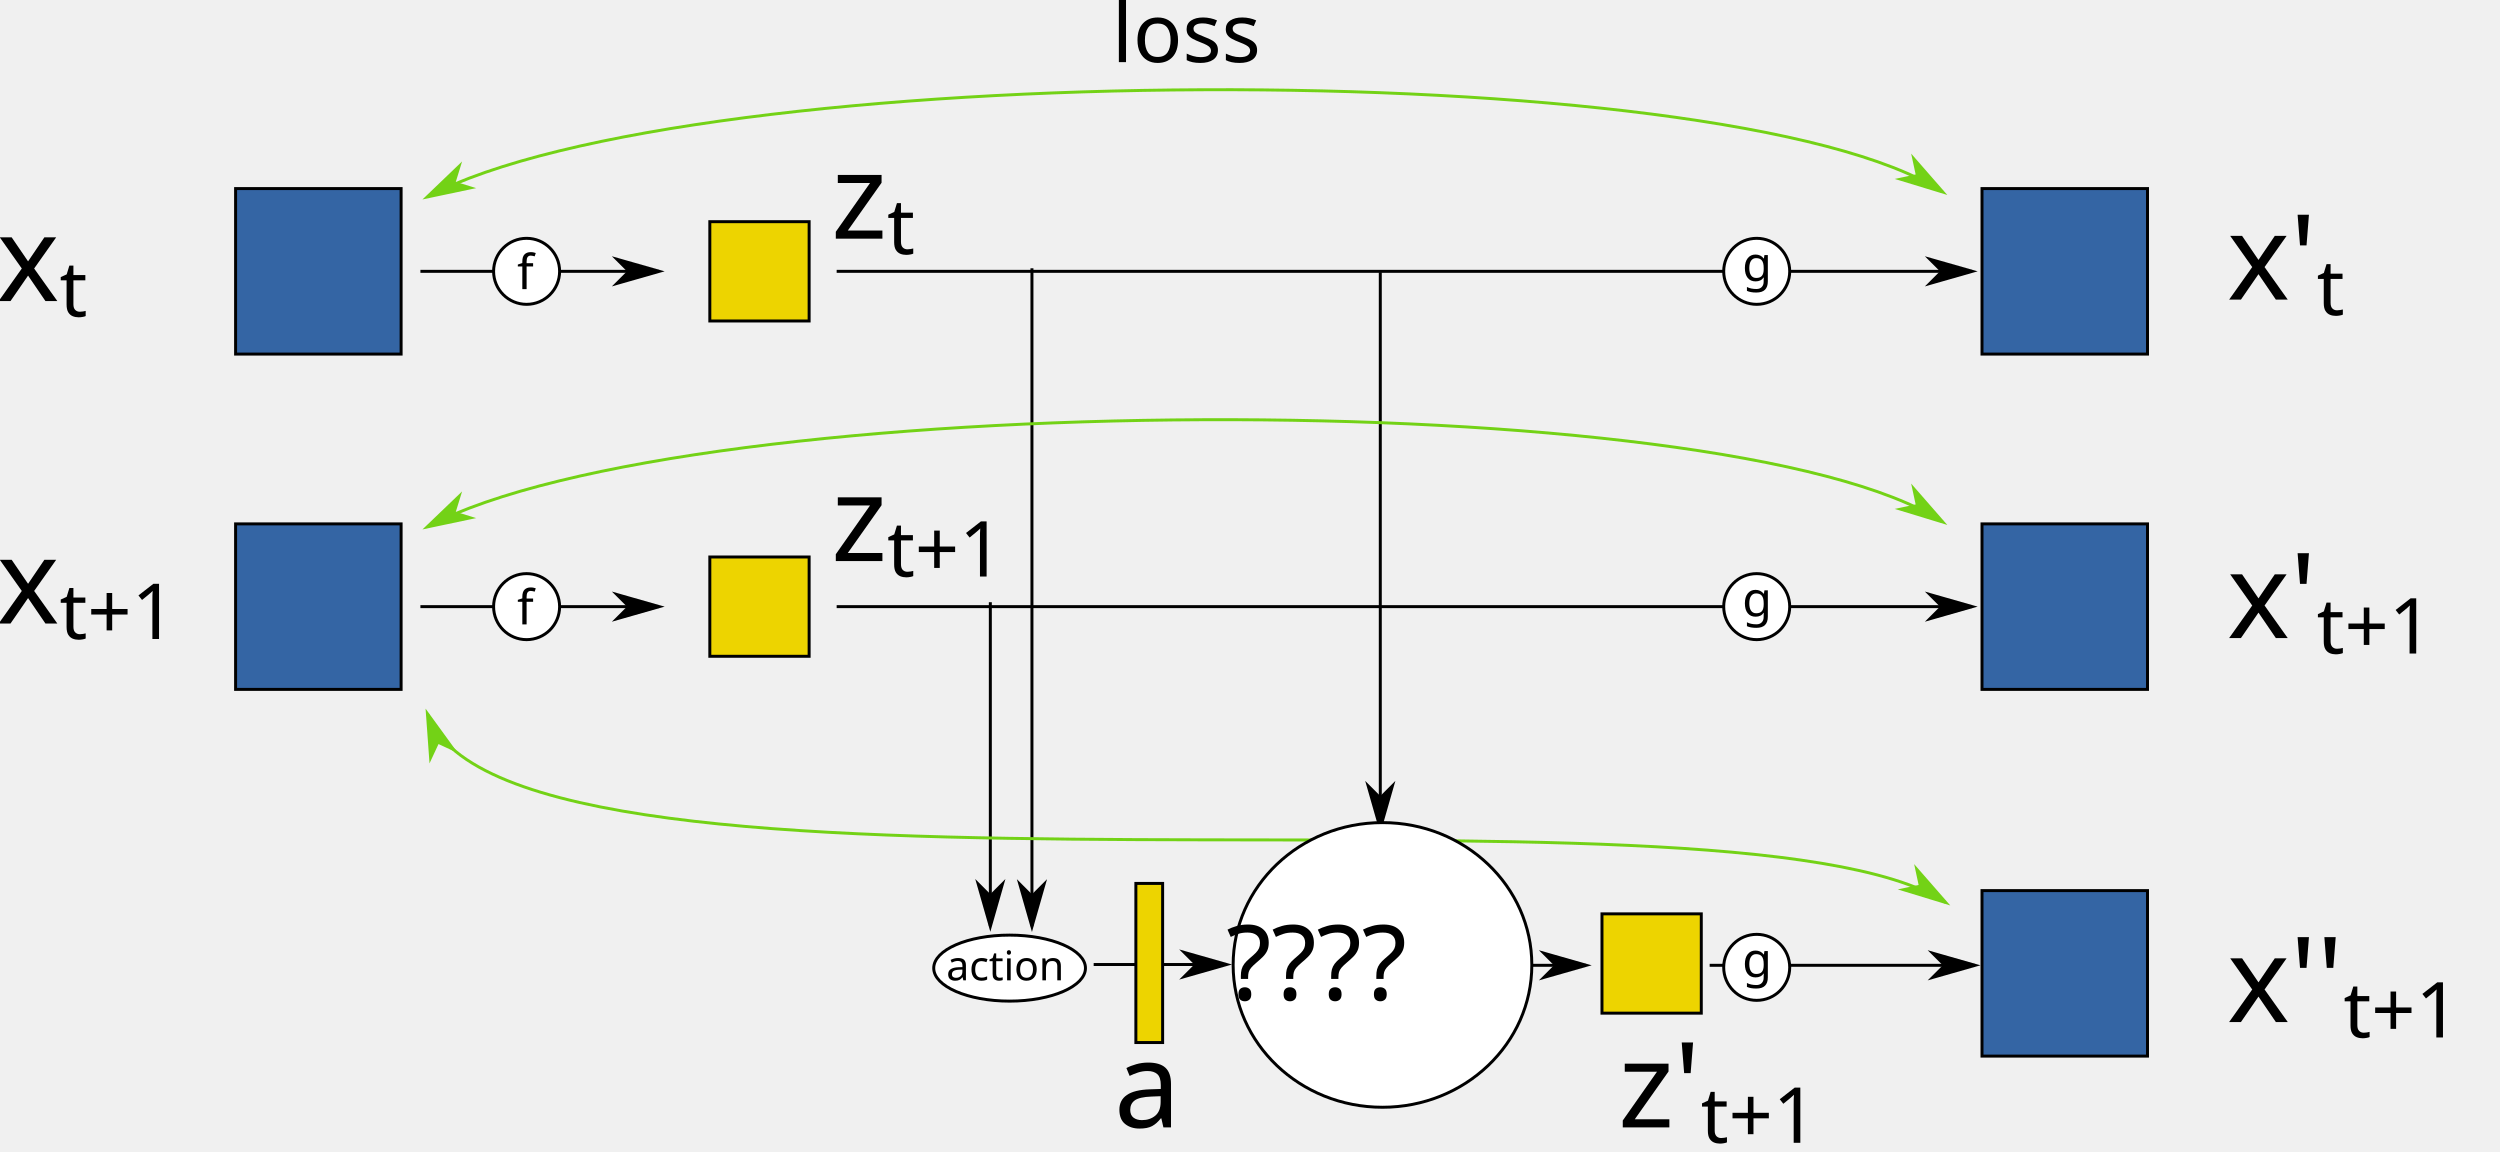
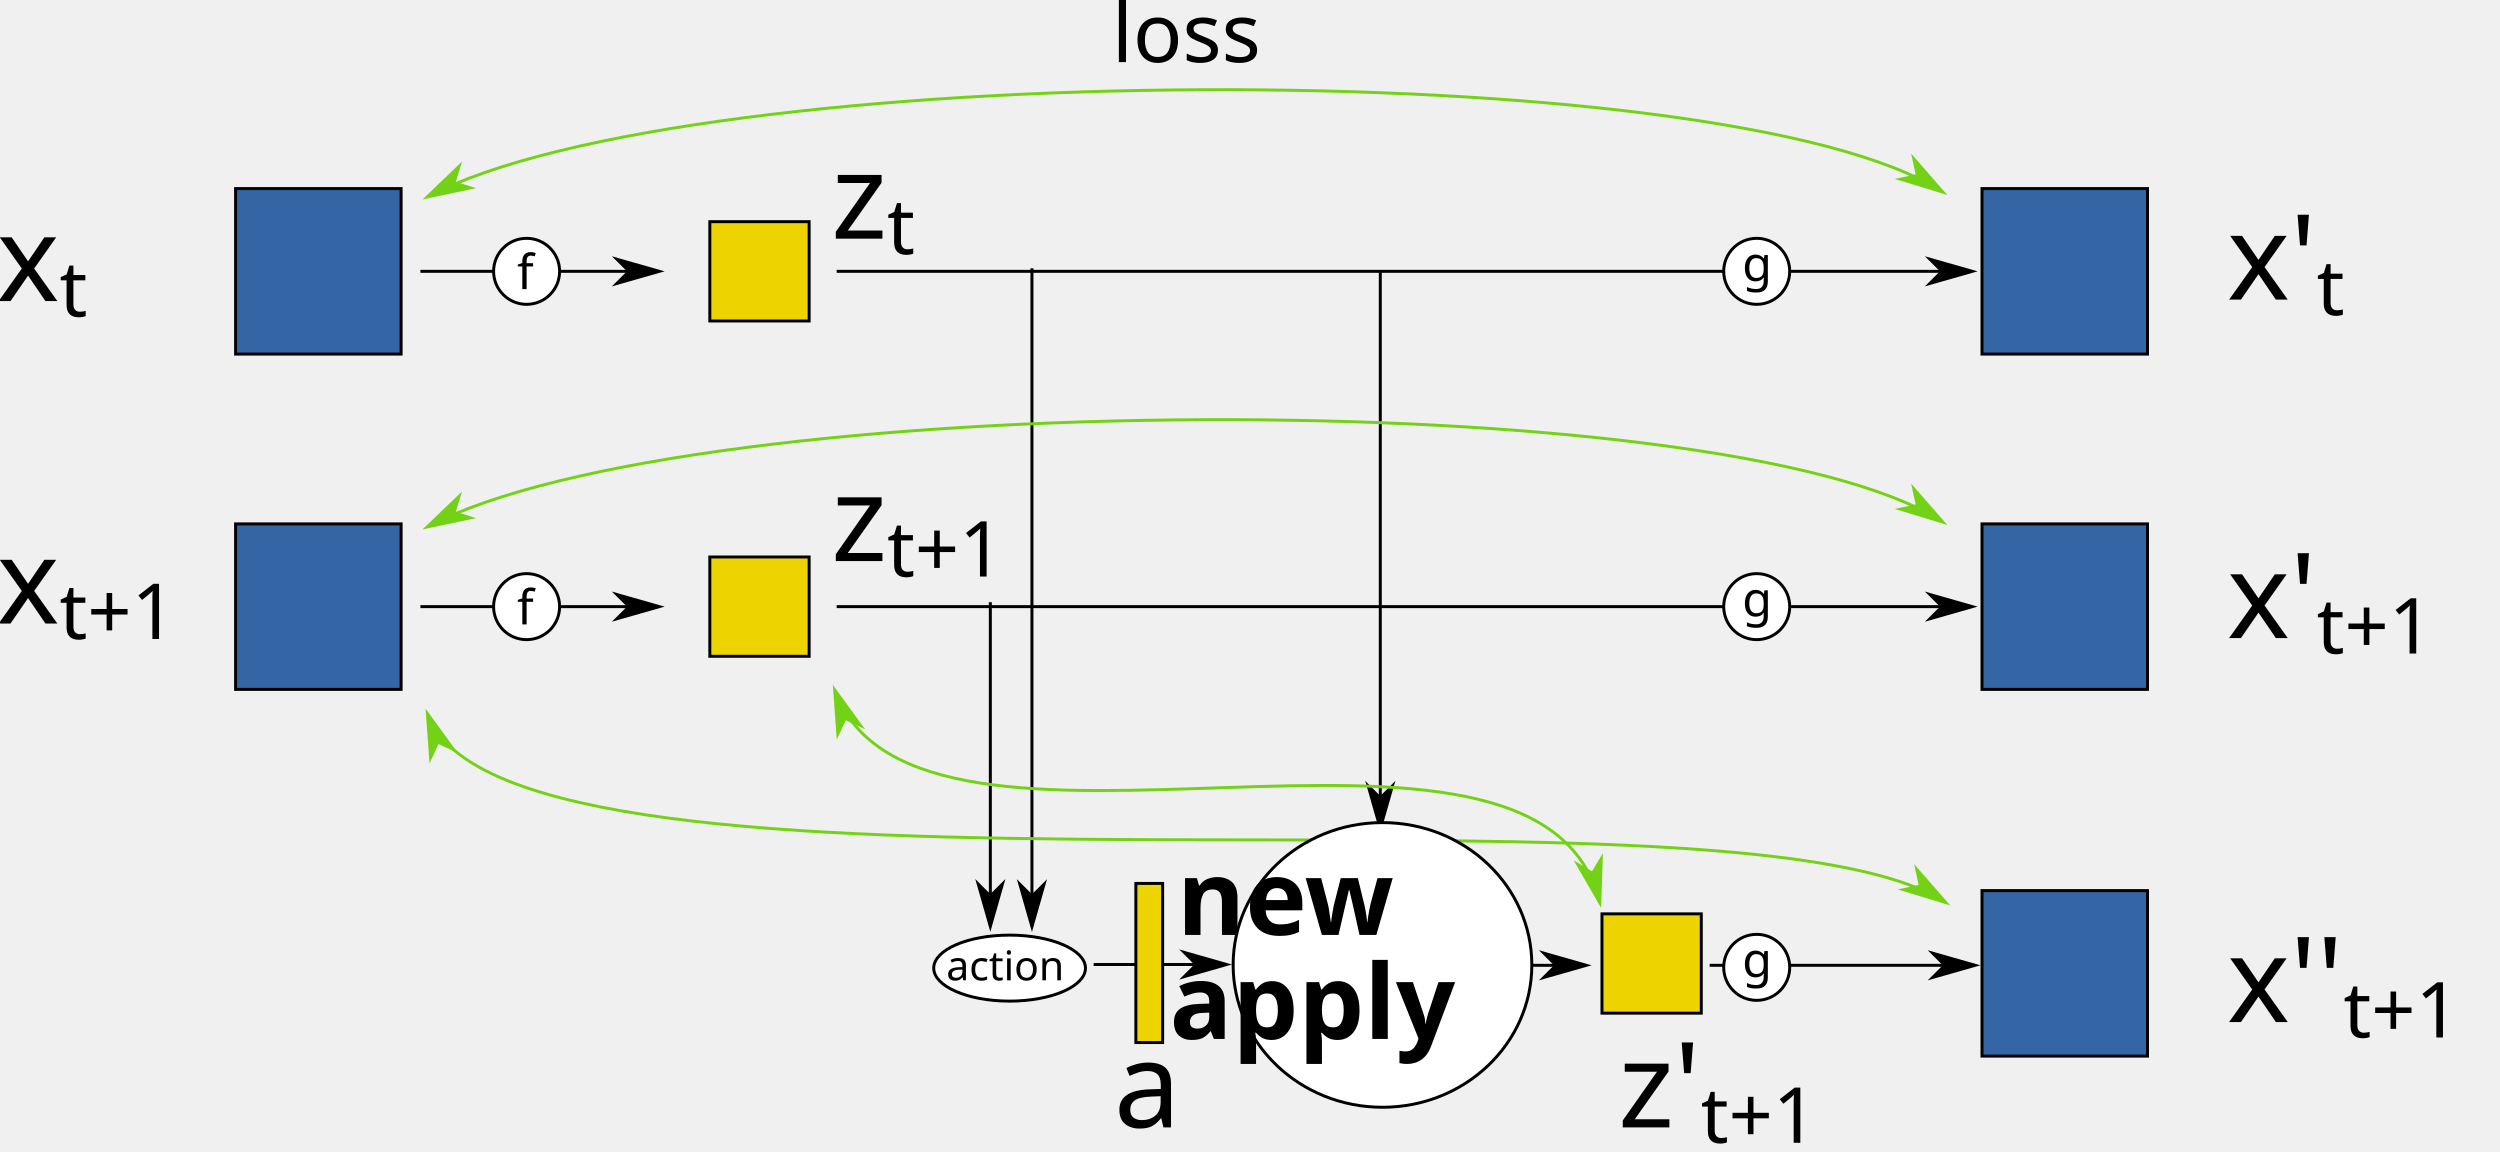
<svg xmlns="http://www.w3.org/2000/svg" width="237.342mm" height="109.286mm" viewBox="0 0 840.977 387.235" id="svg6614" version="1.1">
  <defs id="defs6616">
    <marker orient="auto" refY="0.0" refX="0.0" id="marker6336" style="overflow:visible;">
      <path id="path6083" d="M 0.0,0.0 L 5.0,-5.0 L -12.5,0.0 L 5.0,5.0 L 0.0,0.0 z " style="fill-rule:evenodd;stroke:#0000ff;stroke-width:1pt;stroke-opacity:1;fill:#0000ff;fill-opacity:1" transform="scale(0.8) rotate(180) translate(12.5,0)" />
    </marker>
    <marker style="overflow:visible" id="marker5904" refX="0" refY="0" orient="auto">
      <path transform="matrix(0.8,0,0,0.8,10,0)" style="fill:#0000ff;fill-opacity:1;fill-rule:evenodd;stroke:#0000ff;stroke-width:1pt;stroke-opacity:1" d="M 0,0 5,-5 -12.5,0 5,5 0,0 Z" id="path5906" />
    </marker>
    <marker style="overflow:visible" id="marker10167-4" refX="0" refY="0" orient="auto">
      <path transform="matrix(-0.8,0,0,-0.8,-10,0)" style="fill:#000000;fill-opacity:1;fill-rule:evenodd;stroke:#000000;stroke-width:1pt;stroke-opacity:1" d="M 0,0 5,-5 -12.5,0 5,5 0,0 Z" id="path10169-5" />
    </marker>
    <marker orient="auto" refY="0" refX="0" id="marker6888-5-0" style="overflow:visible">
      <path id="path6890-0-6" d="M 0,0 5,-5 -12.5,0 5,5 0,0 Z" style="fill:#000000;fill-opacity:1;fill-rule:evenodd;stroke:#000000;stroke-width:1pt;stroke-opacity:1" transform="matrix(-0.8,0,0,-0.8,-10,0)" />
    </marker>
    <marker orient="auto" refY="0" refX="0" id="marker6888-6" style="overflow:visible">
      <path id="path6890-1" d="M 0,0 5,-5 -12.5,0 5,5 0,0 Z" style="fill:#000000;fill-opacity:1;fill-rule:evenodd;stroke:#000000;stroke-width:1pt;stroke-opacity:1" transform="matrix(-0.8,0,0,-0.8,-10,0)" />
    </marker>
    <marker orient="auto" refY="0" refX="0" id="marker6888-5" style="overflow:visible">
      <path id="path6890-0" d="M 0,0 5,-5 -12.5,0 5,5 0,0 Z" style="fill:#000000;fill-opacity:1;fill-rule:evenodd;stroke:#000000;stroke-width:1pt;stroke-opacity:1" transform="matrix(-0.8,0,0,-0.8,-10,0)" />
    </marker>
    <marker style="overflow:visible" id="marker10167" refX="0" refY="0" orient="auto">
      <path transform="matrix(-0.8,0,0,-0.8,-10,0)" style="fill:#000000;fill-opacity:1;fill-rule:evenodd;stroke:#000000;stroke-width:1pt;stroke-opacity:1" d="M 0,0 5,-5 -12.5,0 5,5 0,0 Z" id="path10169" />
    </marker>
    <marker orient="auto" refY="0" refX="0" id="marker43100" style="overflow:visible">
      <path id="path43102" d="M 0,0 5,-5 -12.5,0 5,5 0,0 Z" style="fill:#73d216;fill-opacity:1;fill-rule:evenodd;stroke:#73d216;stroke-width:1pt;stroke-opacity:1" transform="matrix(-0.8,0,0,-0.8,-10,0)" />
    </marker>
    <marker style="overflow:visible" id="marker43917" refX="0" refY="0" orient="auto">
      <path transform="matrix(-0.8,0,0,-0.8,-10,0)" style="fill:#000000;fill-opacity:1;fill-rule:evenodd;stroke:#000000;stroke-width:1pt;stroke-opacity:1" d="M 0,0 5,-5 -12.5,0 5,5 0,0 Z" id="path43919" />
    </marker>
    <marker style="overflow:visible" id="marker43526" refX="0" refY="0" orient="auto">
      <path transform="matrix(-0.8,0,0,-0.8,-10,0)" style="fill:#000000;fill-opacity:1;fill-rule:evenodd;stroke:#000000;stroke-width:1pt;stroke-opacity:1" d="M 0,0 5,-5 -12.5,0 5,5 0,0 Z" id="path43528" />
    </marker>
    <marker style="overflow:visible" id="marker44314" refX="0" refY="0" orient="auto">
      <path transform="matrix(-0.8,0,0,-0.8,-10,0)" style="fill:#000000;fill-opacity:1;fill-rule:evenodd;stroke:#000000;stroke-width:1pt;stroke-opacity:1" d="M 0,0 5,-5 -12.5,0 5,5 0,0 Z" id="path44316" />
    </marker>
    <marker orient="auto" refY="0" refX="0" id="Arrow1Lstart" style="overflow:visible">
      <path id="path4263" d="M 0,0 5,-5 -12.5,0 5,5 0,0 Z" style="fill:#73d216;fill-opacity:1;fill-rule:evenodd;stroke:#73d216;stroke-width:1pt;stroke-opacity:1" transform="matrix(0.8,0,0,0.8,10,0)" />
    </marker>
    <marker style="overflow:visible" id="marker6160" refX="0" refY="0" orient="auto">
      <path transform="matrix(-0.8,0,0,-0.8,-10,0)" style="fill:#73d216;fill-opacity:1;fill-rule:evenodd;stroke:#73d216;stroke-width:1pt;stroke-opacity:1" d="M 0,0 5,-5 -12.5,0 5,5 0,0 Z" id="path6162" />
    </marker>
    <marker orient="auto" refY="0" refX="0" id="Arrow1Lend-1" style="overflow:visible">
      <path id="path4266-8" d="M 0,0 5,-5 -12.5,0 5,5 0,0 Z" style="fill:#000000;fill-opacity:1;fill-rule:evenodd;stroke:#000000;stroke-width:1pt;stroke-opacity:1" transform="matrix(-0.8,0,0,-0.8,-10,0)" />
    </marker>
    <marker orient="auto" refY="0" refX="0" id="Arrow1Lend" style="overflow:visible">
      <path id="path4266" d="M 0,0 5,-5 -12.5,0 5,5 0,0 Z" style="fill:#000000;fill-opacity:1;fill-rule:evenodd;stroke:#000000;stroke-width:1pt;stroke-opacity:1" transform="matrix(-0.8,0,0,-0.8,-10,0)" />
    </marker>
    <marker style="overflow:visible" id="marker10167-47" refX="0" refY="0" orient="auto">
      <path transform="matrix(-0.8,0,0,-0.8,-10,0)" style="fill:#000000;fill-opacity:1;fill-rule:evenodd;stroke:#000000;stroke-width:1pt;stroke-opacity:1" d="M 0,0 5,-5 -12.5,0 5,5 0,0 Z" id="path10169-4" />
    </marker>
    <marker orient="auto" refY="0" refX="0" id="Arrow1Lend-3" style="overflow:visible">
      <path id="path4266-6" d="M 0,0 5,-5 -12.5,0 5,5 0,0 Z" style="fill:#000000;fill-opacity:1;fill-rule:evenodd;stroke:#000000;stroke-width:1pt;stroke-opacity:1" transform="matrix(-0.8,0,0,-0.8,-10,0)" />
    </marker>
    <marker orient="auto" refY="0" refX="0" id="Arrow1Lend-3-5" style="overflow:visible">
      <path id="path4266-6-3" d="M 0,0 5,-5 -12.5,0 5,5 0,0 Z" style="fill:#000000;fill-opacity:1;fill-rule:evenodd;stroke:#000000;stroke-width:1pt;stroke-opacity:1" transform="matrix(-0.8,0,0,-0.8,-10,0)" />
    </marker>
    <marker style="overflow:visible" id="marker44314-9" refX="0" refY="0" orient="auto">
      <path transform="matrix(-0.8,0,0,-0.8,-10,0)" style="fill:#000000;fill-opacity:1;fill-rule:evenodd;stroke:#000000;stroke-width:1pt;stroke-opacity:1" d="M 0,0 5,-5 -12.5,0 5,5 0,0 Z" id="path44316-3" />
    </marker>
    <marker style="overflow:visible" id="marker44314-0" refX="0" refY="0" orient="auto">
      <path transform="matrix(-0.8,0,0,-0.8,-10,0)" style="fill:#000000;fill-opacity:1;fill-rule:evenodd;stroke:#000000;stroke-width:1pt;stroke-opacity:1" d="M 0,0 5,-5 -12.5,0 5,5 0,0 Z" id="path44316-6" />
    </marker>
    <marker style="overflow:visible" id="marker43917-6" refX="0" refY="0" orient="auto">
      <path transform="matrix(-0.8,0,0,-0.8,-10,0)" style="fill:#000000;fill-opacity:1;fill-rule:evenodd;stroke:#000000;stroke-width:1pt;stroke-opacity:1" d="M 0,0 5,-5 -12.5,0 5,5 0,0 Z" id="path43919-1" />
    </marker>
    <marker orient="auto" refY="0" refX="0" id="Arrow1Lstart-1" style="overflow:visible">
      <path id="path4263-9" d="M 0,0 5,-5 -12.5,0 5,5 0,0 Z" style="fill:#73d216;fill-opacity:1;fill-rule:evenodd;stroke:#73d216;stroke-width:1pt;stroke-opacity:1" transform="matrix(0.8,0,0,0.8,10,0)" />
    </marker>
    <marker style="overflow:visible" id="marker6160-4" refX="0" refY="0" orient="auto">
      <path transform="matrix(-0.8,0,0,-0.8,-10,0)" style="fill:#73d216;fill-opacity:1;fill-rule:evenodd;stroke:#73d216;stroke-width:1pt;stroke-opacity:1" d="M 0,0 5,-5 -12.5,0 5,5 0,0 Z" id="path6162-7" />
    </marker>
    <marker orient="auto" refY="0" refX="0" id="Arrow1Lstart-0" style="overflow:visible">
      <path id="path4263-3" d="M 0,0 5,-5 -12.5,0 5,5 0,0 Z" style="fill:#73d216;fill-opacity:1;fill-rule:evenodd;stroke:#73d216;stroke-width:1pt;stroke-opacity:1" transform="matrix(0.8,0,0,0.8,10,0)" />
    </marker>
    <marker style="overflow:visible" id="marker6160-6" refX="0" refY="0" orient="auto">
      <path transform="matrix(-0.8,0,0,-0.8,-10,0)" style="fill:#73d216;fill-opacity:1;fill-rule:evenodd;stroke:#73d216;stroke-width:1pt;stroke-opacity:1" d="M 0,0 5,-5 -12.5,0 5,5 0,0 Z" id="path6162-1" />
    </marker>
    <marker style="overflow:visible" id="marker5904-2" refX="0" refY="0" orient="auto">
      <path transform="matrix(0.8,0,0,0.8,10,0)" style="fill:#0000ff;fill-opacity:1;fill-rule:evenodd;stroke:#0000ff;stroke-width:1pt;stroke-opacity:1" d="M 0,0 5,-5 -12.5,0 5,5 0,0 Z" id="path5906-7" />
    </marker>
    <marker orient="auto" refY="0" refX="0" id="marker6336-0" style="overflow:visible">
      <path id="path6083-9" d="M 0,0 5,-5 -12.5,0 5,5 0,0 Z" style="fill:#0000ff;fill-opacity:1;fill-rule:evenodd;stroke:#0000ff;stroke-width:1pt;stroke-opacity:1" transform="matrix(-0.8,0,0,-0.8,-10,0)" />
+     </marker>
+     <marker orient="auto" refY="0" refX="0" id="Arrow1Lstart-0-3" style="overflow:visible">
+       <path id="path4263-3-6" d="M 0,0 5,-5 -12.5,0 5,5 0,0 Z" style="fill:#73d216;fill-opacity:1;fill-rule:evenodd;stroke:#73d216;stroke-width:1pt;stroke-opacity:1" transform="matrix(0.8,0,0,0.8,10,0)" />
+     </marker>
+     <marker style="overflow:visible" id="marker6160-6-7" refX="0" refY="0" orient="auto">
+       <path transform="matrix(-0.8,0,0,-0.8,-10,0)" style="fill:#73d216;fill-opacity:1;fill-rule:evenodd;stroke:#73d216;stroke-width:1pt;stroke-opacity:1" d="M 0,0 5,-5 -12.5,0 5,5 0,0 Z" id="path6162-1-5" />
    </marker>
  </defs>
  <g id="layer1" transform="translate(71.0661,-87.30955)">
    <path style="fill:none;fill-rule:evenodd;stroke:#000000;stroke-width:1px;stroke-linecap:butt;stroke-linejoin:miter;stroke-opacity:1;marker-end:url(#Arrow1Lend-3)" d="m 210.377,178.583 381.887,0" id="path3457-7" />
    <rect style="fill:#3465a4;fill-rule:evenodd;stroke:#000000;stroke-width:1px;stroke-linecap:butt;stroke-linejoin:miter;stroke-opacity:1" id="rect3336" width="55.673" height="55.673" x="8.187" y="150.746" />
    <text xml:space="preserve" style="font-style:normal;font-weight:normal;font-size:40px;line-height:125%;font-family:sans-serif;letter-spacing:0px;word-spacing:0px;fill:#000000;fill-opacity:1;stroke:none;stroke-width:1px;stroke-linecap:butt;stroke-linejoin:miter;stroke-opacity:1" x="-72.218" y="188.587" id="text3338">
      <tspan id="tspan3340" x="-72.218" y="188.587">x<tspan style="font-size:65%;baseline-shift:sub" id="tspan3342">t</tspan>
      </tspan>
    </text>
    <rect style="fill:#3465a4;fill-rule:evenodd;stroke:#000000;stroke-width:1px;stroke-linecap:butt;stroke-linejoin:miter;stroke-opacity:1" id="rect3336-3" width="55.673" height="55.673" x="8.187" y="263.541" />
    <text xml:space="preserve" style="font-style:normal;font-weight:normal;font-size:40px;line-height:125%;font-family:sans-serif;letter-spacing:0px;word-spacing:0px;fill:#000000;fill-opacity:1;stroke:none;stroke-width:1px;stroke-linecap:butt;stroke-linejoin:miter;stroke-opacity:1" x="-72.218" y="297.057" id="text3338-6">
      <tspan id="tspan3340-7" x="-72.218" y="297.057">x<tspan style="font-size:65%;baseline-shift:sub" id="tspan3342-5">t+1</tspan>
      </tspan>
    </text>
    <rect style="fill:#edd400;fill-rule:evenodd;stroke:#000000;stroke-width:1px;stroke-linecap:butt;stroke-linejoin:miter;stroke-opacity:1" id="rect3368" width="33.404" height="33.404" x="167.712" y="161.881" />
    <text xml:space="preserve" style="font-style:normal;font-weight:normal;font-size:40px;line-height:125%;font-family:sans-serif;letter-spacing:0px;word-spacing:0px;fill:#000000;fill-opacity:1;stroke:none;stroke-width:1px;stroke-linecap:butt;stroke-linejoin:miter;stroke-opacity:1" x="208.53" y="167.587" id="text3370">
      <tspan id="tspan3372" x="208.53" y="167.587">z<tspan style="font-size:65%;baseline-shift:sub" id="tspan3397">t</tspan>
      </tspan>
    </text>
    <rect style="fill:#edd400;fill-rule:evenodd;stroke:#000000;stroke-width:1px;stroke-linecap:butt;stroke-linejoin:miter;stroke-opacity:1" id="rect3368-3" width="33.404" height="33.404" x="167.712" y="274.675" />
    <text xml:space="preserve" style="font-style:normal;font-weight:normal;font-size:40px;line-height:125%;font-family:sans-serif;letter-spacing:0px;word-spacing:0px;fill:#000000;fill-opacity:1;stroke:none;stroke-width:1px;stroke-linecap:butt;stroke-linejoin:miter;stroke-opacity:1" x="208.53" y="276.057" id="text3370-5">
      <tspan id="tspan3372-6" x="208.53" y="276.057">z<tspan style="font-size:65%;baseline-shift:sub" id="tspan3395">t+1</tspan>
      </tspan>
    </text>
    <rect style="fill:#3465a4;fill-rule:evenodd;stroke:#000000;stroke-width:1px;stroke-linecap:butt;stroke-linejoin:miter;stroke-opacity:1" id="rect3336-2" width="55.673" height="55.673" x="595.662" y="150.746" />
    <text xml:space="preserve" style="font-style:normal;font-weight:normal;font-size:40px;line-height:125%;font-family:sans-serif;letter-spacing:0px;word-spacing:0px;fill:#000000;fill-opacity:1;stroke:none;stroke-width:1px;stroke-linecap:butt;stroke-linejoin:miter;stroke-opacity:1" x="678.073" y="301.957" id="text3338-9">
      <tspan id="tspan3340-1" x="678.073" y="301.957">x'<tspan style="font-size:65%;baseline-shift:sub" id="tspan3342-2">t+1</tspan>
      </tspan>
    </text>
    <rect style="fill:#3465a4;fill-rule:evenodd;stroke:#000000;stroke-width:1px;stroke-linecap:butt;stroke-linejoin:miter;stroke-opacity:1" id="rect3336-3-7" width="55.673" height="55.673" x="595.662" y="263.541" />
    <text xml:space="preserve" style="font-style:normal;font-weight:normal;font-size:40px;line-height:125%;font-family:sans-serif;letter-spacing:0px;word-spacing:0px;fill:#000000;fill-opacity:1;stroke:none;stroke-width:1px;stroke-linecap:butt;stroke-linejoin:miter;stroke-opacity:1" x="678.073" y="188.104" id="text3338-6-0">
      <tspan id="tspan3340-7-9" x="678.073" y="188.104">x'<tspan style="font-size:65%;baseline-shift:sub" id="tspan3342-5-3">t</tspan>
      </tspan>
    </text>
    <path style="fill:none;fill-rule:evenodd;stroke:#000000;stroke-width:1px;stroke-linecap:butt;stroke-linejoin:miter;stroke-opacity:1;marker-end:url(#Arrow1Lend)" d="m 70.356,178.583 80.226,0" id="path3457" />
    <path style="fill:none;fill-rule:evenodd;stroke:#000000;stroke-width:1px;stroke-linecap:butt;stroke-linejoin:miter;stroke-opacity:1;marker-end:url(#Arrow1Lend-1)" d="m 70.356,291.377 80.226,0" id="path3457-2" />
    <g id="g25911" transform="translate(0,-3.372848)">
      <circle r="11.103" cy="181.956" cx="106.077" id="path5822" style="color:#000000;clip-rule:nonzero;display:inline;overflow:visible;visibility:visible;opacity:1;isolation:auto;mix-blend-mode:normal;color-interpolation:sRGB;color-interpolation-filters:linearRGB;solid-color:#000000;solid-opacity:1;fill:#ffffff;fill-opacity:1;fill-rule:evenodd;stroke:#000000;stroke-width:1px;stroke-linecap:butt;stroke-linejoin:miter;stroke-miterlimit:4;stroke-dasharray:none;stroke-dashoffset:0;stroke-opacity:1;color-rendering:auto;image-rendering:auto;shape-rendering:auto;text-rendering:auto;enable-background:accumulate" />
      <text id="text5160" y="187.932" x="102.875" style="font-style:normal;font-weight:normal;font-size:16.25px;line-height:125%;font-family:sans-serif;letter-spacing:0px;word-spacing:0px;fill:#000000;fill-opacity:1;stroke:none;stroke-width:1px;stroke-linecap:butt;stroke-linejoin:miter;stroke-opacity:1" xml:space="preserve">
        <tspan y="187.932" x="102.875" id="tspan5162">f</tspan>
      </text>
    </g>
    <g id="g25916" transform="translate(59.67577,-2.490097)">
      <circle r="11.103" cy="181.073" cx="460.199" id="path5822-4" style="color:#000000;clip-rule:nonzero;display:inline;overflow:visible;visibility:visible;opacity:1;isolation:auto;mix-blend-mode:normal;color-interpolation:sRGB;color-interpolation-filters:linearRGB;solid-color:#000000;solid-opacity:1;fill:#ffffff;fill-opacity:1;fill-rule:evenodd;stroke:#000000;stroke-width:1px;stroke-linecap:butt;stroke-linejoin:miter;stroke-miterlimit:4;stroke-dasharray:none;stroke-dashoffset:0;stroke-opacity:1;color-rendering:auto;image-rendering:auto;shape-rendering:auto;text-rendering:auto;enable-background:accumulate" />
      <text id="text5160-2" y="184.3" x="455.331" style="font-style:normal;font-weight:normal;font-size:16.25px;line-height:125%;font-family:sans-serif;letter-spacing:0px;word-spacing:0px;fill:#000000;fill-opacity:1;stroke:none;stroke-width:1px;stroke-linecap:butt;stroke-linejoin:miter;stroke-opacity:1" xml:space="preserve">
        <tspan y="184.3" x="455.331" id="tspan5162-3">g</tspan>
      </text>
    </g>
    <g id="g25921" transform="translate(0,-118.4511)">
      <circle r="11.103" cy="409.828" cx="106.077" id="path5822-7" style="color:#000000;clip-rule:nonzero;display:inline;overflow:visible;visibility:visible;opacity:1;isolation:auto;mix-blend-mode:normal;color-interpolation:sRGB;color-interpolation-filters:linearRGB;solid-color:#000000;solid-opacity:1;fill:#ffffff;fill-opacity:1;fill-rule:evenodd;stroke:#000000;stroke-width:1px;stroke-linecap:butt;stroke-linejoin:miter;stroke-miterlimit:4;stroke-dasharray:none;stroke-dashoffset:0;stroke-opacity:1;color-rendering:auto;image-rendering:auto;shape-rendering:auto;text-rendering:auto;enable-background:accumulate" />
      <text id="text5160-8" y="415.805" x="102.875" style="font-style:normal;font-weight:normal;font-size:16.25px;line-height:125%;font-family:sans-serif;letter-spacing:0px;word-spacing:0px;fill:#000000;fill-opacity:1;stroke:none;stroke-width:1px;stroke-linecap:butt;stroke-linejoin:miter;stroke-opacity:1" xml:space="preserve">
        <tspan y="415.805" x="102.875" id="tspan5162-4">f</tspan>
      </text>
    </g>
    <path style="fill:none;fill-rule:evenodd;stroke:#73d216;stroke-width:1px;stroke-linecap:butt;stroke-linejoin:miter;stroke-opacity:1;marker-start:url(#Arrow1Lstart);marker-end:url(#marker6160)" d="M 72.757,153.501 C 161.232,106.735 509.687,104.818 582.367,151.846" id="path7288" />
    <path style="color:#000000;clip-rule:nonzero;display:inline;overflow:visible;visibility:visible;opacity:1;isolation:auto;mix-blend-mode:normal;color-interpolation:sRGB;color-interpolation-filters:linearRGB;solid-color:#000000;solid-opacity:1;fill:none;fill-opacity:1;fill-rule:evenodd;stroke:#000000;stroke-width:1px;stroke-linecap:butt;stroke-linejoin:miter;stroke-miterlimit:4;stroke-dasharray:none;stroke-dashoffset:0;stroke-opacity:1;marker-end:url(#marker43526);color-rendering:auto;image-rendering:auto;shape-rendering:auto;text-rendering:auto;enable-background:accumulate" d="m 296.832,411.763 44.602,0" id="path5715-5-2-4" />
    <path style="color:#000000;clip-rule:nonzero;display:inline;overflow:visible;visibility:visible;opacity:1;isolation:auto;mix-blend-mode:normal;color-interpolation:sRGB;color-interpolation-filters:linearRGB;solid-color:#000000;solid-opacity:1;fill:#edd400;fill-opacity:1;fill-rule:evenodd;stroke:#000000;stroke-width:1px;stroke-linecap:butt;stroke-linejoin:miter;stroke-miterlimit:4;stroke-dasharray:none;stroke-dashoffset:0;stroke-opacity:1;color-rendering:auto;image-rendering:auto;shape-rendering:auto;text-rendering:auto;enable-background:accumulate" d="m 311.03,384.484 9.003,0 0,53.529 -9.003,0 z" id="rect5255-6-3" />
    <text xml:space="preserve" style="font-style:normal;font-weight:normal;font-size:40px;line-height:125%;font-family:sans-serif;letter-spacing:0px;word-spacing:0px;fill:#000000;fill-opacity:1;stroke:none;stroke-width:1px;stroke-linecap:butt;stroke-linejoin:miter;stroke-opacity:1" x="303.643" y="466.545" id="text5257-4-1">
      <tspan id="tspan5259-6-4" x="303.643" y="466.545">a</tspan>
    </text>
    <path style="color:#000000;clip-rule:nonzero;display:inline;overflow:visible;visibility:visible;opacity:1;isolation:auto;mix-blend-mode:normal;color-interpolation:sRGB;color-interpolation-filters:linearRGB;solid-color:#000000;solid-opacity:1;fill:none;fill-opacity:1;fill-rule:evenodd;stroke:#000000;stroke-width:1px;stroke-linecap:butt;stroke-linejoin:miter;stroke-miterlimit:4;stroke-dasharray:none;stroke-dashoffset:0;stroke-opacity:1;marker-end:url(#marker43917);color-rendering:auto;image-rendering:auto;shape-rendering:auto;text-rendering:auto;enable-background:accumulate" d="m 356.311,412.03 106.114,0" id="path5715-5-6" />
    <path style="color:#000000;clip-rule:nonzero;display:inline;overflow:visible;visibility:visible;opacity:1;isolation:auto;mix-blend-mode:normal;color-interpolation:sRGB;color-interpolation-filters:linearRGB;solid-color:#000000;solid-opacity:1;fill:#edd400;fill-opacity:1;fill-rule:evenodd;stroke:#000000;stroke-width:1px;stroke-linecap:butt;stroke-linejoin:miter;stroke-miterlimit:4;stroke-dasharray:none;stroke-dashoffset:0;stroke-opacity:1;color-rendering:auto;image-rendering:auto;shape-rendering:auto;text-rendering:auto;enable-background:accumulate" d="m 467.826,394.722 33.404,0 0,33.404 -33.404,0 z" id="rect3368-9-8-9" />
    <ellipse style="color:#000000;clip-rule:nonzero;display:inline;overflow:visible;visibility:visible;opacity:1;isolation:auto;mix-blend-mode:normal;color-interpolation:sRGB;color-interpolation-filters:linearRGB;solid-color:#000000;solid-opacity:1;fill:#ffffff;fill-opacity:1;fill-rule:evenodd;stroke:#000000;stroke-width:1px;stroke-linecap:butt;stroke-linejoin:miter;stroke-miterlimit:4;stroke-dasharray:none;stroke-dashoffset:0;stroke-opacity:1;color-rendering:auto;image-rendering:auto;shape-rendering:auto;text-rendering:auto;enable-background:accumulate" id="path5822-4-6-6-4" cx="268.552" cy="412.976" rx="25.521" ry="11.103" />
    <text xml:space="preserve" style="font-style:normal;font-weight:normal;font-size:13.75px;line-height:125%;font-family:sans-serif;letter-spacing:0px;word-spacing:0px;fill:#000000;fill-opacity:1;stroke:none;stroke-width:1px;stroke-linecap:butt;stroke-linejoin:miter;stroke-opacity:1" x="247.265" y="417.08" id="text5531-2-2">
      <tspan id="tspan5533-84-2" x="247.265" y="417.08">action</tspan>
    </text>
    <text xml:space="preserve" style="font-style:normal;font-weight:normal;font-size:40px;line-height:125%;font-family:sans-serif;letter-spacing:0px;word-spacing:0px;fill:#000000;fill-opacity:1;stroke:none;stroke-width:1px;stroke-linecap:butt;stroke-linejoin:miter;stroke-opacity:1" x="473.256" y="466.545" id="text3370-5-7-6-2">
      <tspan id="tspan3372-6-6-2-8" x="473.256" y="466.545">z'<tspan style="font-size:65%;baseline-shift:sub" id="tspan3395-5-9-8">t+1</tspan>
      </tspan>
    </text>
    <rect style="opacity:1;fill:#3465a4;fill-rule:evenodd;stroke:#000000;stroke-width:1px;stroke-linecap:butt;stroke-linejoin:miter;stroke-opacity:1" id="rect3336-2-5" width="55.673" height="55.673" x="595.662" y="386.901" />
    <text xml:space="preserve" style="font-style:normal;font-weight:normal;font-size:40px;line-height:125%;font-family:sans-serif;letter-spacing:0px;word-spacing:0px;opacity:1;fill:#000000;fill-opacity:1;stroke:none;stroke-width:1px;stroke-linecap:butt;stroke-linejoin:miter;stroke-opacity:1" x="678.073" y="431.114" id="text3338-6-0-35">
      <tspan id="tspan3340-7-9-6" x="678.073" y="431.114">x''<tspan style="font-size:65%;baseline-shift:sub" id="tspan3342-5-3-2">t+1</tspan>
      </tspan>
    </text>
    <path style="fill:none;fill-rule:evenodd;stroke:#000000;stroke-width:1px;stroke-linecap:butt;stroke-linejoin:miter;stroke-opacity:1;marker-end:url(#Arrow1Lend-3-5)" d="m 210.377,291.377 381.887,0" id="path3457-7-5" />
    <g id="g25926" transform="translate(59.67577,-120.7073)">
      <circle r="11.103" cy="412.084" cx="460.199" id="path5822-4-6" style="color:#000000;clip-rule:nonzero;display:inline;overflow:visible;visibility:visible;opacity:1;isolation:auto;mix-blend-mode:normal;color-interpolation:sRGB;color-interpolation-filters:linearRGB;solid-color:#000000;solid-opacity:1;fill:#ffffff;fill-opacity:1;fill-rule:evenodd;stroke:#000000;stroke-width:1px;stroke-linecap:butt;stroke-linejoin:miter;stroke-miterlimit:4;stroke-dasharray:none;stroke-dashoffset:0;stroke-opacity:1;color-rendering:auto;image-rendering:auto;shape-rendering:auto;text-rendering:auto;enable-background:accumulate" />
      <text id="text5160-2-2" y="415.311" x="455.331" style="font-style:normal;font-weight:normal;font-size:16.25px;line-height:125%;font-family:sans-serif;letter-spacing:0px;word-spacing:0px;fill:#000000;fill-opacity:1;stroke:none;stroke-width:1px;stroke-linecap:butt;stroke-linejoin:miter;stroke-opacity:1" xml:space="preserve">
        <tspan y="415.311" x="455.331" id="tspan5162-3-91">g</tspan>
      </text>
    </g>
    <text xml:space="preserve" style="color:#000000;font-style:normal;font-variant:normal;font-weight:normal;font-stretch:normal;font-size:27.5px;font-family:'Noto Sans';-inkscape-font-specification:'Noto Sans';text-align:center;text-anchor:middle;clip-rule:nonzero;display:inline;overflow:visible;visibility:visible;opacity:1;isolation:auto;mix-blend-mode:normal;color-interpolation:sRGB;color-interpolation-filters:linearRGB;solid-color:#000000;solid-opacity:1;fill:#000000;fill-opacity:1;fill-rule:evenodd;stroke:none;stroke-width:1;stroke-linecap:butt;stroke-linejoin:miter;stroke-miterlimit:4;stroke-dasharray:none;stroke-dashoffset:0;stroke-opacity:1;color-rendering:auto;image-rendering:auto;shape-rendering:auto;text-rendering:auto;enable-background:accumulate" x="345.879" y="108.203" id="text15954">
      <tspan id="tspan15956" x="345.879" y="108.203">loss</tspan>
    </text>
    <path style="fill:none;fill-rule:evenodd;stroke:#000000;stroke-width:1;stroke-linecap:butt;stroke-linejoin:miter;stroke-miterlimit:4;stroke-dasharray:none;stroke-opacity:1;marker-end:url(#marker44314)" d="m 262.072,289.887 0,108.934" id="path15958" />
    <path style="fill:none;fill-rule:evenodd;stroke:#000000;stroke-width:1;stroke-linecap:butt;stroke-linejoin:miter;stroke-miterlimit:4;stroke-dasharray:none;stroke-opacity:1;marker-end:url(#marker44314-9)" d="m 276.072,177.558 0,221.328" id="path15958-6" />
    <path style="fill:none;fill-rule:evenodd;stroke:#000000;stroke-width:1;stroke-linecap:butt;stroke-linejoin:miter;stroke-miterlimit:4;stroke-dasharray:none;stroke-opacity:1;marker-end:url(#marker44314-0)" d="m 393.25,178.875 0,186.949" id="path15958-2" />
    <path style="color:#000000;clip-rule:nonzero;display:inline;overflow:visible;visibility:visible;opacity:1;isolation:auto;mix-blend-mode:normal;color-interpolation:sRGB;color-interpolation-filters:linearRGB;solid-color:#000000;solid-opacity:1;fill:none;fill-opacity:1;fill-rule:evenodd;stroke:#000000;stroke-width:1px;stroke-linecap:butt;stroke-linejoin:miter;stroke-miterlimit:4;stroke-dasharray:none;stroke-dashoffset:0;stroke-opacity:1;marker-end:url(#marker43917-6);color-rendering:auto;image-rendering:auto;shape-rendering:auto;text-rendering:auto;enable-background:accumulate" d="m 504.051,412.03 89.159,0" id="path5715-5-6-8" />
    <circle style="color:#000000;clip-rule:nonzero;display:inline;overflow:visible;visibility:visible;opacity:1;isolation:auto;mix-blend-mode:normal;color-interpolation:sRGB;color-interpolation-filters:linearRGB;solid-color:#000000;solid-opacity:1;fill:#ffffff;fill-opacity:1;fill-rule:evenodd;stroke:#000000;stroke-width:1px;stroke-linecap:butt;stroke-linejoin:miter;stroke-miterlimit:4;stroke-dasharray:none;stroke-dashoffset:0;stroke-opacity:1;color-rendering:auto;image-rendering:auto;shape-rendering:auto;text-rendering:auto;enable-background:accumulate" id="path5822-4-7" cx="519.874" cy="412.717" r="11.103" />
    <text xml:space="preserve" style="font-style:normal;font-weight:normal;font-size:16.25px;line-height:125%;font-family:sans-serif;letter-spacing:0px;word-spacing:0px;fill:#000000;fill-opacity:1;stroke:none;stroke-width:1px;stroke-linecap:butt;stroke-linejoin:miter;stroke-opacity:1" x="515.007" y="415.944" id="text5160-2-9">
      <tspan id="tspan5162-3-2" x="515.007" y="415.944">g</tspan>
    </text>
    <path style="fill:none;fill-rule:evenodd;stroke:#73d216;stroke-width:1px;stroke-linecap:butt;stroke-linejoin:miter;stroke-opacity:1;marker-start:url(#Arrow1Lstart-1);marker-end:url(#marker6160-4)" d="M 72.757,264.501 C 161.232,217.735 509.687,215.818 582.367,262.846" id="path7288-8" />
    <path style="fill:none;fill-rule:evenodd;stroke:#73d216;stroke-width:1px;stroke-linecap:butt;stroke-linejoin:miter;stroke-opacity:1;marker-start:url(#Arrow1Lstart-0);marker-end:url(#marker6160-6)" d="M 72.757,327.501 C 100.232,402.735 510.687,343.818 583.367,390.846" id="path7288-0" />
    <ellipse style="color:#000000;clip-rule:nonzero;display:inline;overflow:visible;visibility:visible;opacity:1;isolation:auto;mix-blend-mode:normal;color-interpolation:sRGB;color-interpolation-filters:linearRGB;solid-color:#000000;solid-opacity:1;fill:#ffffff;fill-opacity:1;fill-rule:evenodd;stroke:#000000;stroke-width:1px;stroke-linecap:butt;stroke-linejoin:miter;stroke-miterlimit:4;stroke-dasharray:none;stroke-dashoffset:0;stroke-opacity:1;color-rendering:auto;image-rendering:auto;shape-rendering:auto;text-rendering:auto;enable-background:accumulate" id="path5822-4-6-1-7-6" cx="393.988" cy="411.905" rx="50.238" ry="47.877" />
-     <text xml:space="preserve" style="font-style:normal;font-weight:normal;font-size:35px;line-height:125%;font-family:sans-serif;text-align:center;letter-spacing:0px;word-spacing:0px;text-anchor:middle;fill:#000000;fill-opacity:1;stroke:none;stroke-width:1px;stroke-linecap:butt;stroke-linejoin:miter;stroke-opacity:1" x="394.573" y="423.655" id="text5717-2-4">
-       <tspan id="tspan5719-4-1" x="394.573" y="423.655">????</tspan>
+     <path style="fill:none;fill-rule:evenodd;stroke:#73d216;stroke-width:1px;stroke-linecap:butt;stroke-linejoin:miter;stroke-opacity:1;marker-start:url(#Arrow1Lstart-0-3);marker-end:url(#marker6160-6-7)" d="m 209.757,319.501 c 27.475,75.235 236.619,-11.682 257.299,71.345" id="path7288-0-3" />
+     <text xml:space="preserve" style="color:#000000;font-style:normal;font-variant:normal;font-weight:bold;font-stretch:normal;font-size:35px;line-height:82%;font-family:sans-serif;-inkscape-font-specification:'sans-serif Bold';text-indent:0;text-align:center;text-decoration:none;text-decoration-line:none;text-decoration-style:solid;text-decoration-color:#000000;letter-spacing:0px;word-spacing:0px;text-transform:none;direction:ltr;block-progression:tb;writing-mode:lr-tb;baseline-shift:baseline;text-anchor:middle;white-space:normal;clip-rule:nonzero;display:inline;overflow:visible;visibility:visible;opacity:1;isolation:auto;mix-blend-mode:normal;color-interpolation:sRGB;color-interpolation-filters:linearRGB;solid-color:#000000;solid-opacity:1;fill:#000000;fill-opacity:1;fill-rule:nonzero;stroke:none;stroke-width:1px;stroke-linecap:butt;stroke-linejoin:miter;stroke-miterlimit:4;stroke-dasharray:none;stroke-dashoffset:0;stroke-opacity:1;marker:none;marker-start:none;marker-mid:none;marker-end:none;color-rendering:auto;image-rendering:auto;shape-rendering:auto;text-rendering:auto;enable-background:accumulate;" x="393.151" y="401.807" id="text4441">
+       <tspan id="tspan4443" x="393.151" y="401.807">new</tspan>
+       <tspan x="393.151" y="436.807" id="tspan4445">apply</tspan>
    </text>
  </g>
</svg>
